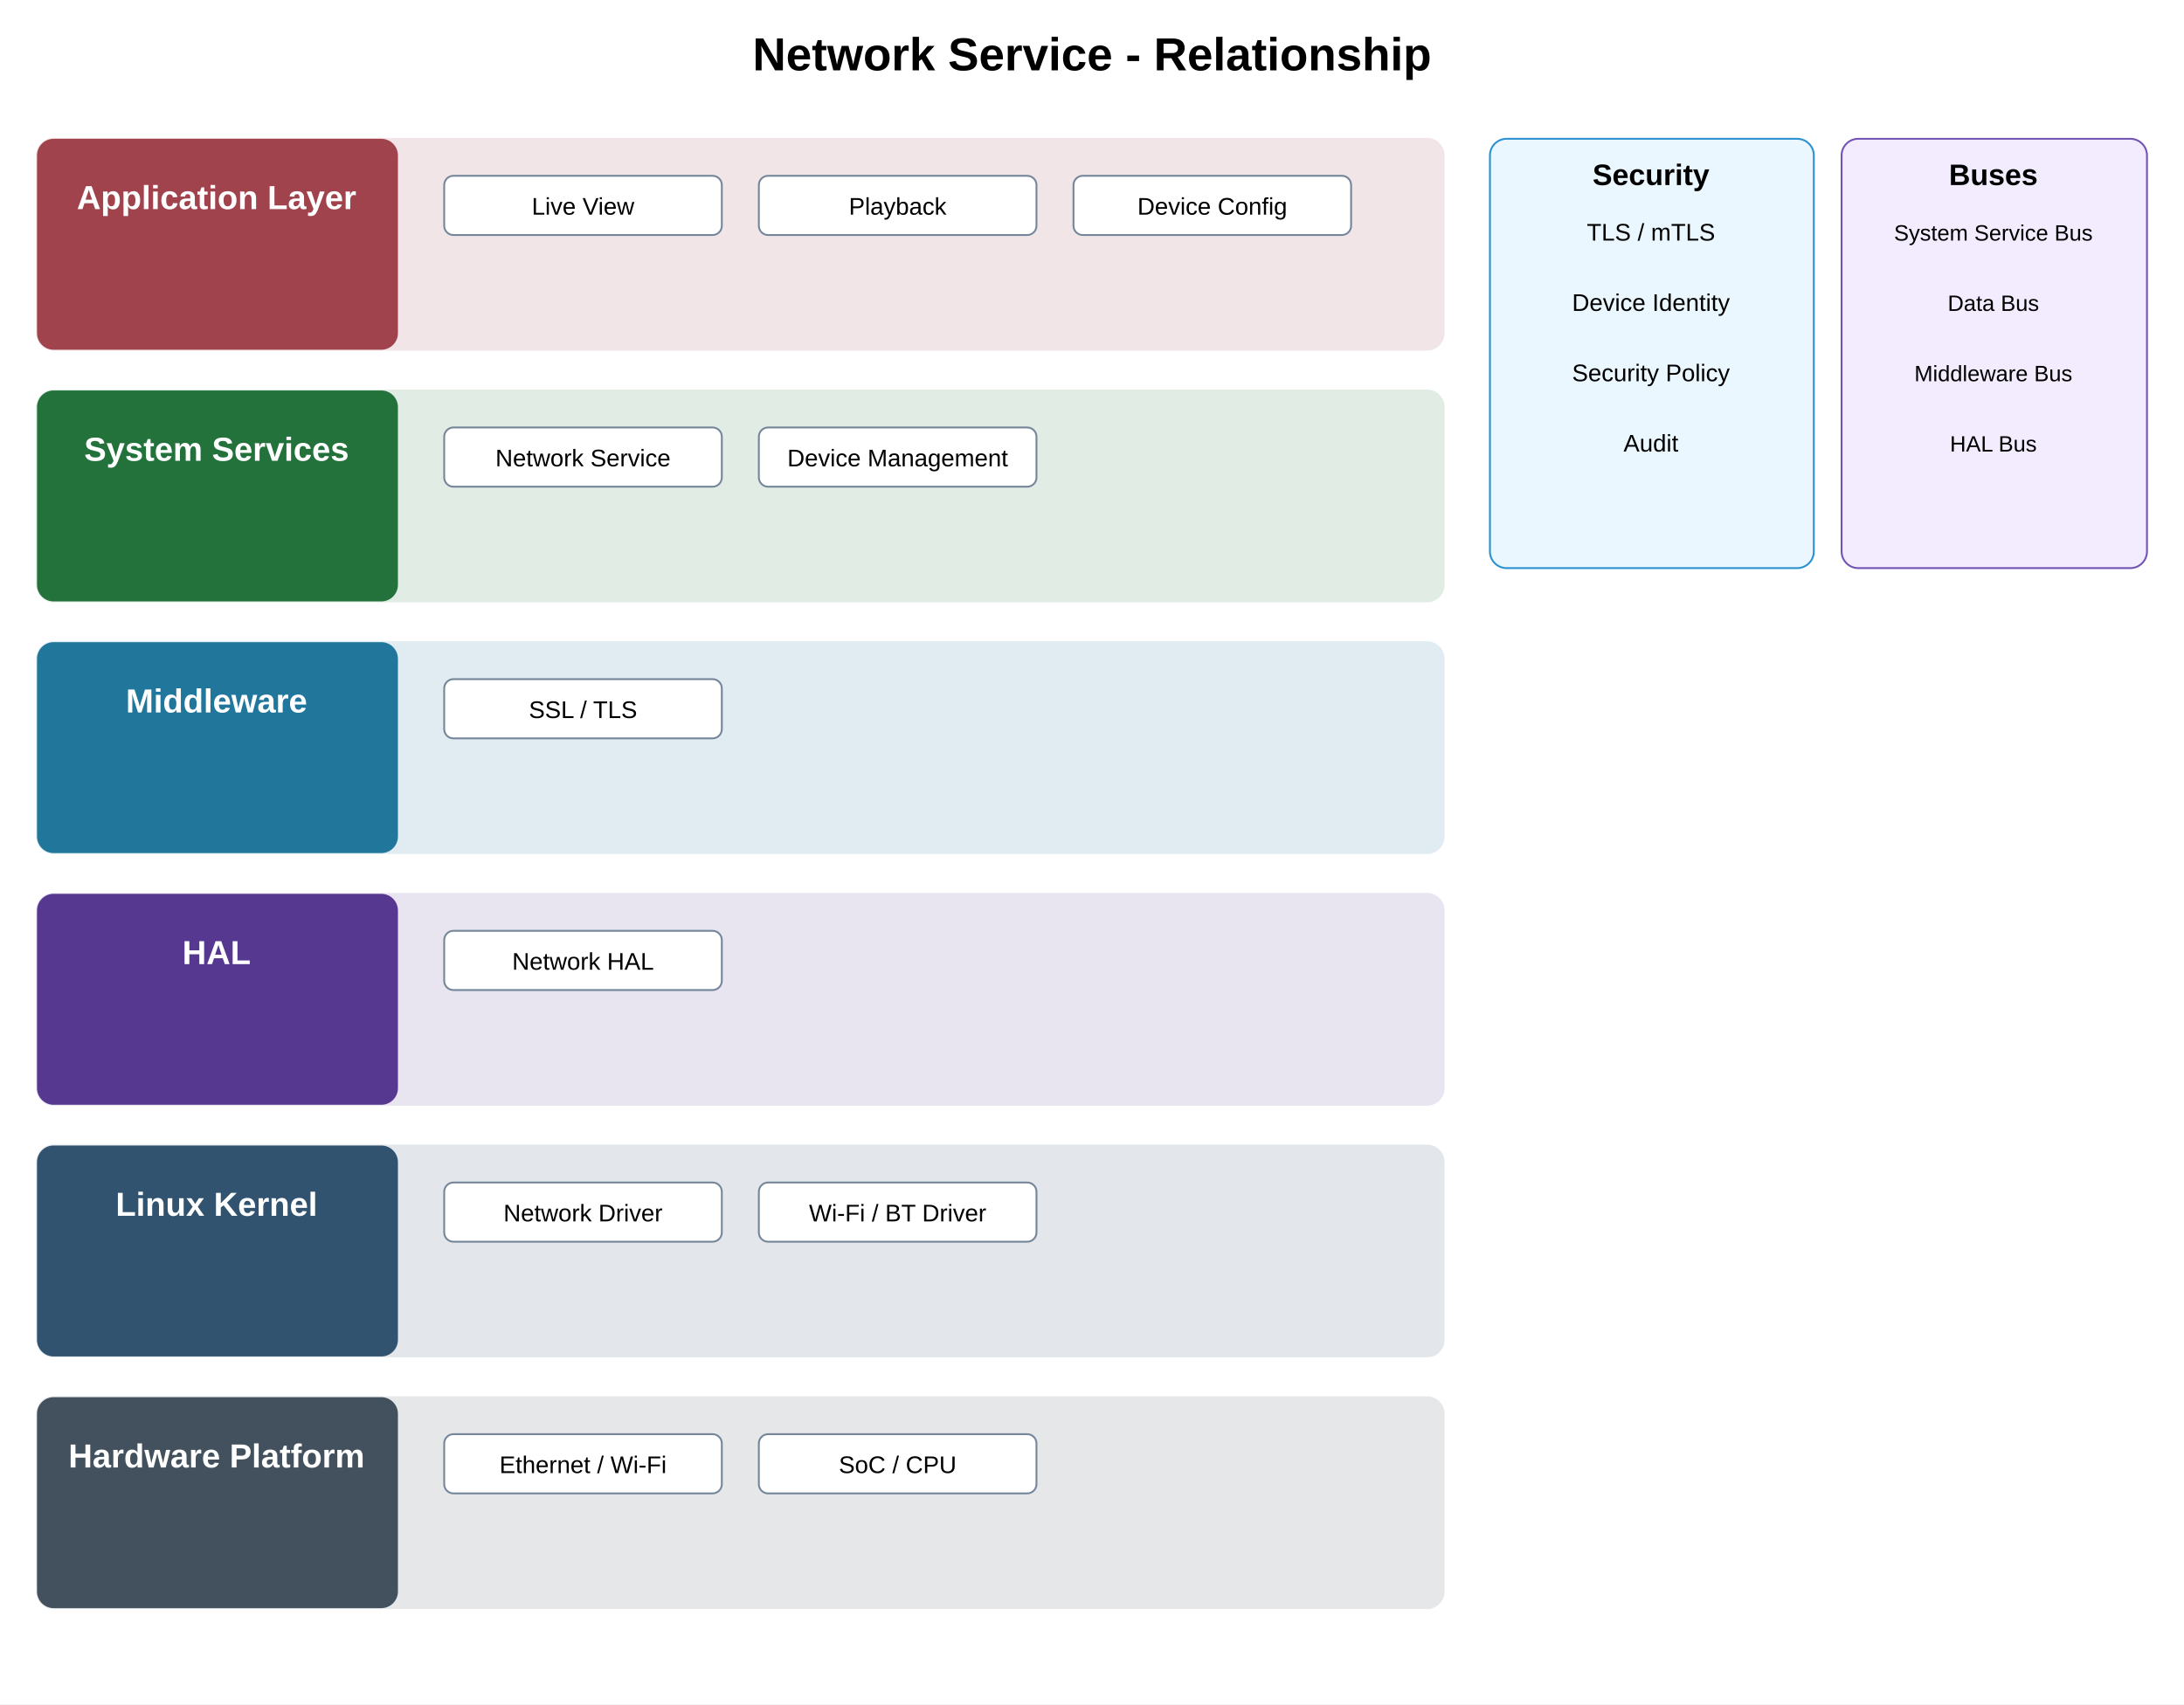
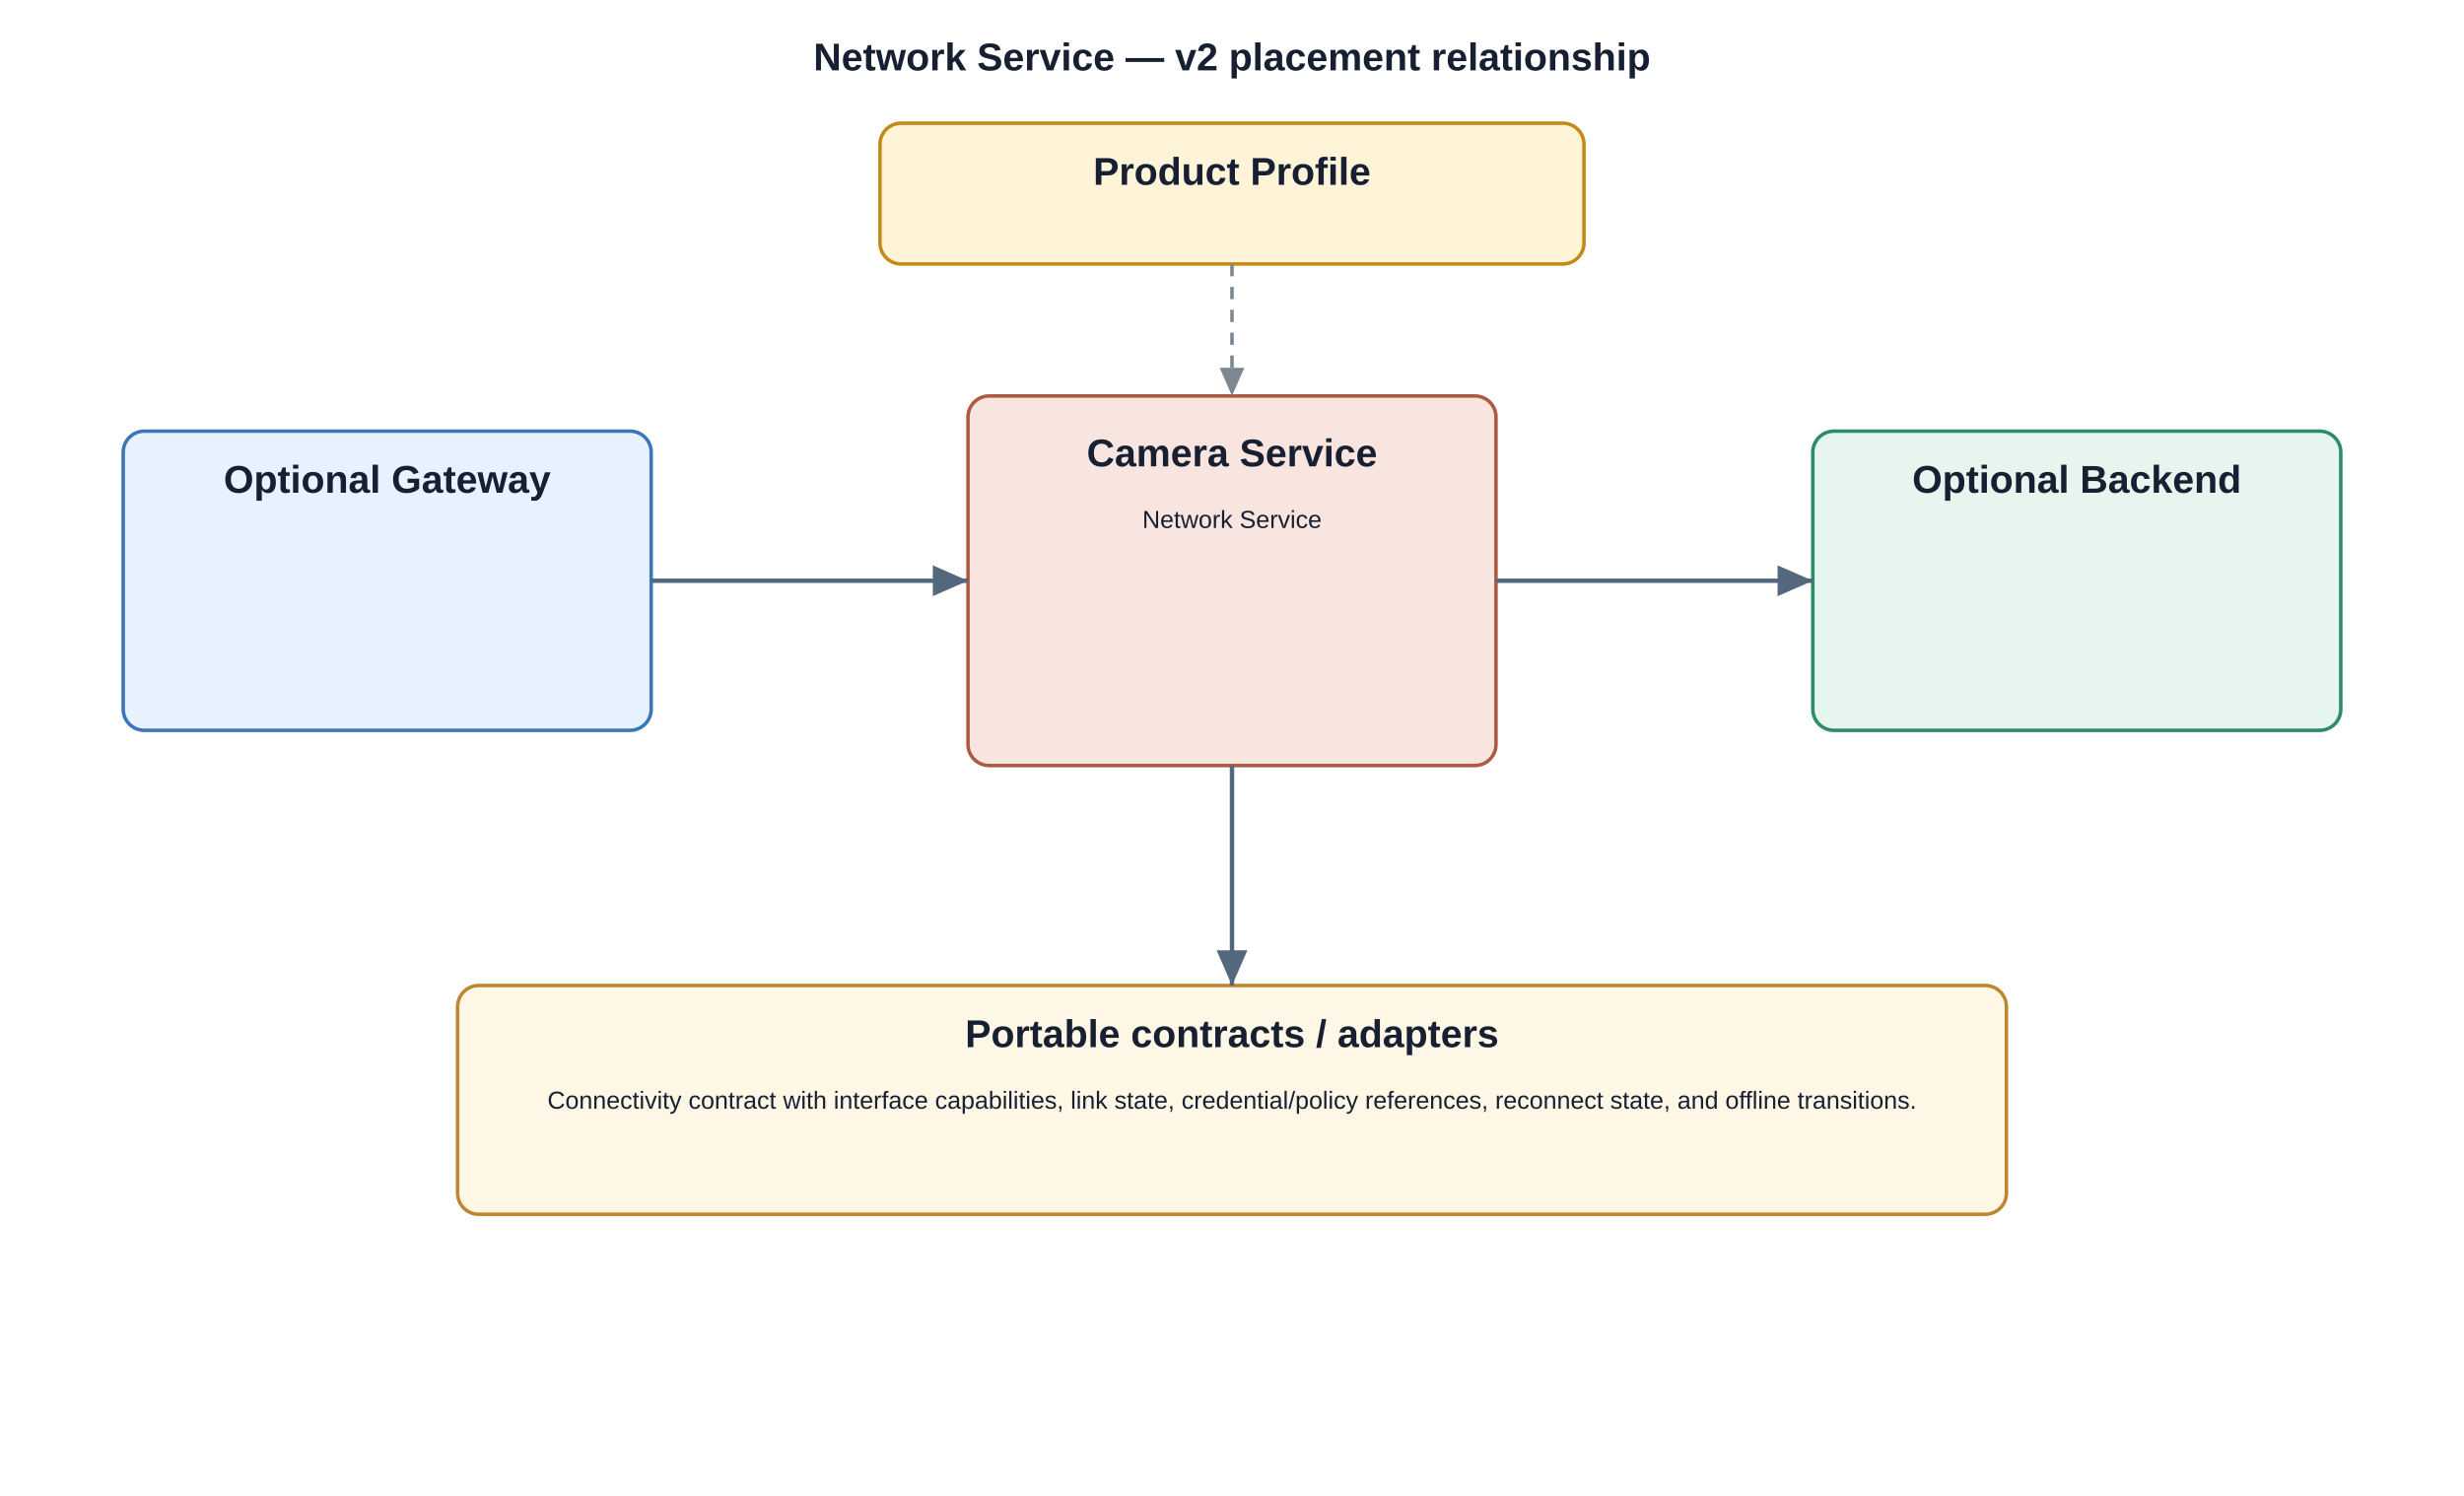
- <svg xmlns="http://www.w3.org/2000/svg" width="1180" height="921">
-   <rect width="100%" height="100%" fill="white" />
-   <text x="590" y="38" font-family="Arial" font-size="25" font-weight="bold" text-anchor="middle">Network Service - Relationship</text>
-   <rect x="20" y="75" width="760" height="114" rx="9" fill="#a1434d" opacity=".14" stroke="#a1434d" />
-   <rect x="20" y="75" width="195" height="114" rx="9" fill="#a1434d" />
-   <text x="117" y="113" font-family="Arial" font-size="18" font-weight="bold" fill="white" text-anchor="middle">Application Layer</text>
-   <rect x="240" y="95" width="150" height="32" rx="5" fill="white" stroke="#75869a" />
-   <text x="315" y="116" font-family="Arial" font-size="13" text-anchor="middle">Live View</text>
-   <rect x="410" y="95" width="150" height="32" rx="5" fill="white" stroke="#75869a" />
-   <text x="485" y="116" font-family="Arial" font-size="13" text-anchor="middle">Playback</text>
-   <rect x="580" y="95" width="150" height="32" rx="5" fill="white" stroke="#75869a" />
-   <text x="655" y="116" font-family="Arial" font-size="13" text-anchor="middle">Device Config</text>
-   <rect x="20" y="211" width="760" height="114" rx="9" fill="#23723b" opacity=".14" stroke="#23723b" />
-   <rect x="20" y="211" width="195" height="114" rx="9" fill="#23723b" />
-   <text x="117" y="249" font-family="Arial" font-size="18" font-weight="bold" fill="white" text-anchor="middle">System Services</text>
-   <rect x="240" y="231" width="150" height="32" rx="5" fill="white" stroke="#75869a" />
-   <text x="315" y="252" font-family="Arial" font-size="13" text-anchor="middle">Network Service</text>
-   <rect x="410" y="231" width="150" height="32" rx="5" fill="white" stroke="#75869a" />
-   <text x="485" y="252" font-family="Arial" font-size="13" text-anchor="middle">Device Management</text>
-   <rect x="20" y="347" width="760" height="114" rx="9" fill="#20769b" opacity=".14" stroke="#20769b" />
-   <rect x="20" y="347" width="195" height="114" rx="9" fill="#20769b" />
-   <text x="117" y="385" font-family="Arial" font-size="18" font-weight="bold" fill="white" text-anchor="middle">Middleware</text>
-   <rect x="240" y="367" width="150" height="32" rx="5" fill="white" stroke="#75869a" />
-   <text x="315" y="388" font-family="Arial" font-size="13" text-anchor="middle">SSL / TLS</text>
-   <rect x="20" y="483" width="760" height="114" rx="9" fill="#563891" opacity=".14" stroke="#563891" />
-   <rect x="20" y="483" width="195" height="114" rx="9" fill="#563891" />
-   <text x="117" y="521" font-family="Arial" font-size="18" font-weight="bold" fill="white" text-anchor="middle">HAL</text>
-   <rect x="240" y="503" width="150" height="32" rx="5" fill="white" stroke="#75869a" />
-   <text x="315" y="524" font-family="Arial" font-size="13" text-anchor="middle">Network HAL</text>
-   <rect x="20" y="619" width="760" height="114" rx="9" fill="#31536f" opacity=".14" stroke="#31536f" />
-   <rect x="20" y="619" width="195" height="114" rx="9" fill="#31536f" />
-   <text x="117" y="657" font-family="Arial" font-size="18" font-weight="bold" fill="white" text-anchor="middle">Linux Kernel</text>
-   <rect x="240" y="639" width="150" height="32" rx="5" fill="white" stroke="#75869a" />
-   <text x="315" y="660" font-family="Arial" font-size="13" text-anchor="middle">Network Driver</text>
-   <rect x="410" y="639" width="150" height="32" rx="5" fill="white" stroke="#75869a" />
-   <text x="485" y="660" font-family="Arial" font-size="13" text-anchor="middle">Wi-Fi / BT Driver</text>
-   <rect x="20" y="755" width="760" height="114" rx="9" fill="#42515d" opacity=".14" stroke="#42515d" />
-   <rect x="20" y="755" width="195" height="114" rx="9" fill="#42515d" />
-   <text x="117" y="793" font-family="Arial" font-size="18" font-weight="bold" fill="white" text-anchor="middle">Hardware Platform</text>
-   <rect x="240" y="775" width="150" height="32" rx="5" fill="white" stroke="#75869a" />
-   <text x="315" y="796" font-family="Arial" font-size="13" text-anchor="middle">Ethernet / Wi-Fi</text>
-   <rect x="410" y="775" width="150" height="32" rx="5" fill="white" stroke="#75869a" />
-   <text x="485" y="796" font-family="Arial" font-size="13" text-anchor="middle">SoC / CPU</text>
-   <rect x="805" y="75" width="175" height="232" rx="9" fill="#eaf7ff" stroke="#2b91cf" />
-   <text x="892" y="100" font-family="Arial" font-size="16" font-weight="bold" text-anchor="middle">Security</text>
-   <text x="892" y="130" font-family="Arial" font-size="13" text-anchor="middle">TLS / mTLS</text>
-   <text x="892" y="168" font-family="Arial" font-size="13" text-anchor="middle">Device Identity</text>
-   <text x="892" y="206" font-family="Arial" font-size="13" text-anchor="middle">Security Policy</text>
-   <text x="892" y="244" font-family="Arial" font-size="13" text-anchor="middle">Audit</text>
-   <rect x="995" y="75" width="165" height="232" rx="9" fill="#f3ecff" stroke="#7254b3" />
-   <text x="1077" y="100" font-family="Arial" font-size="16" font-weight="bold" text-anchor="middle">Buses</text>
-   <text x="1077" y="130" font-family="Arial" font-size="12" text-anchor="middle">System Service Bus</text>
-   <text x="1077" y="168" font-family="Arial" font-size="12" text-anchor="middle">Data Bus</text>
-   <text x="1077" y="206" font-family="Arial" font-size="12" text-anchor="middle">Middleware Bus</text>
-   <text x="1077" y="244" font-family="Arial" font-size="12" text-anchor="middle">HAL Bus</text>
+ <svg xmlns="http://www.w3.org/2000/svg" width="1400" height="850">
+   <defs>
+     <style>text{font-family:Arial;fill:#172033}.h{font-size:22px;font-weight:bold}.t{font-size:14px}.cam{fill:#f9e5df;stroke:#ad5a41;stroke-width:2}.gw{fill:#e8f2ff;stroke:#3b77b7;stroke-width:2}.back{fill:#e6f6ef;stroke:#2d8c68;stroke-width:2}.repo{fill:#fff7e6;stroke:#bd862f;stroke-width:2}.p{fill:#fff4d8;stroke:#c38a17;stroke-width:2}.a{stroke:#53677d;stroke-width:2.5;fill:none;marker-end:url(#a)}.o{stroke:#7d8791;stroke-width:2;stroke-dasharray:7 6;fill:none;marker-end:url(#o)}</style>
+     <marker id="a" markerWidth="10" markerHeight="10" refX="8" refY="3.5" orient="auto">
+       <polygon points="0 0,8 3.5,0 7" fill="#53677d" />
+     </marker>
+     <marker id="o" markerWidth="10" markerHeight="10" refX="8" refY="3.5" orient="auto">
+       <polygon points="0 0,8 3.5,0 7" fill="#7d8791" />
+     </marker>
+   </defs>
+   <rect width="1400" height="850" fill="white" />
+   <text x="700" y="40" class="h" text-anchor="middle">Network Service — v2 placement relationship</text>
+   <rect x="500" y="70" width="400" height="80" rx="12" class="p" />
+   <text x="700" y="105" class="h" text-anchor="middle">Product Profile</text>
+   <rect x="70" y="245" width="300" height="170" rx="12" class="gw" />
+   <text x="220" y="280" class="h" text-anchor="middle">Optional Gateway</text>
+   <rect x="550" y="225" width="300" height="210" rx="12" class="cam" />
+   <text x="700" y="265" class="h" text-anchor="middle">Camera Service</text>
+   <text x="700" y="300" class="t" text-anchor="middle">Network Service</text>
+   <rect x="1030" y="245" width="300" height="170" rx="12" class="back" />
+   <text x="1180" y="280" class="h" text-anchor="middle">Optional Backend</text>
+   <path d="M370 330 L550 330" class="a" />
+   <path d="M850 330 L1030 330" class="a" />
+   <path d="M700 150 L700 225" class="o" />
+   <rect x="260" y="560" width="880" height="130" rx="12" class="repo" />
+   <text x="700" y="595" class="h" text-anchor="middle">Portable contracts / adapters</text>
+   <text x="700" y="630" class="t" text-anchor="middle">Connectivity contract with interface capabilities, link state, credential/policy references, reconnect state, and offline transitions.</text>
+   <path d="M700 435 L700 560" class="a" />
</svg>
